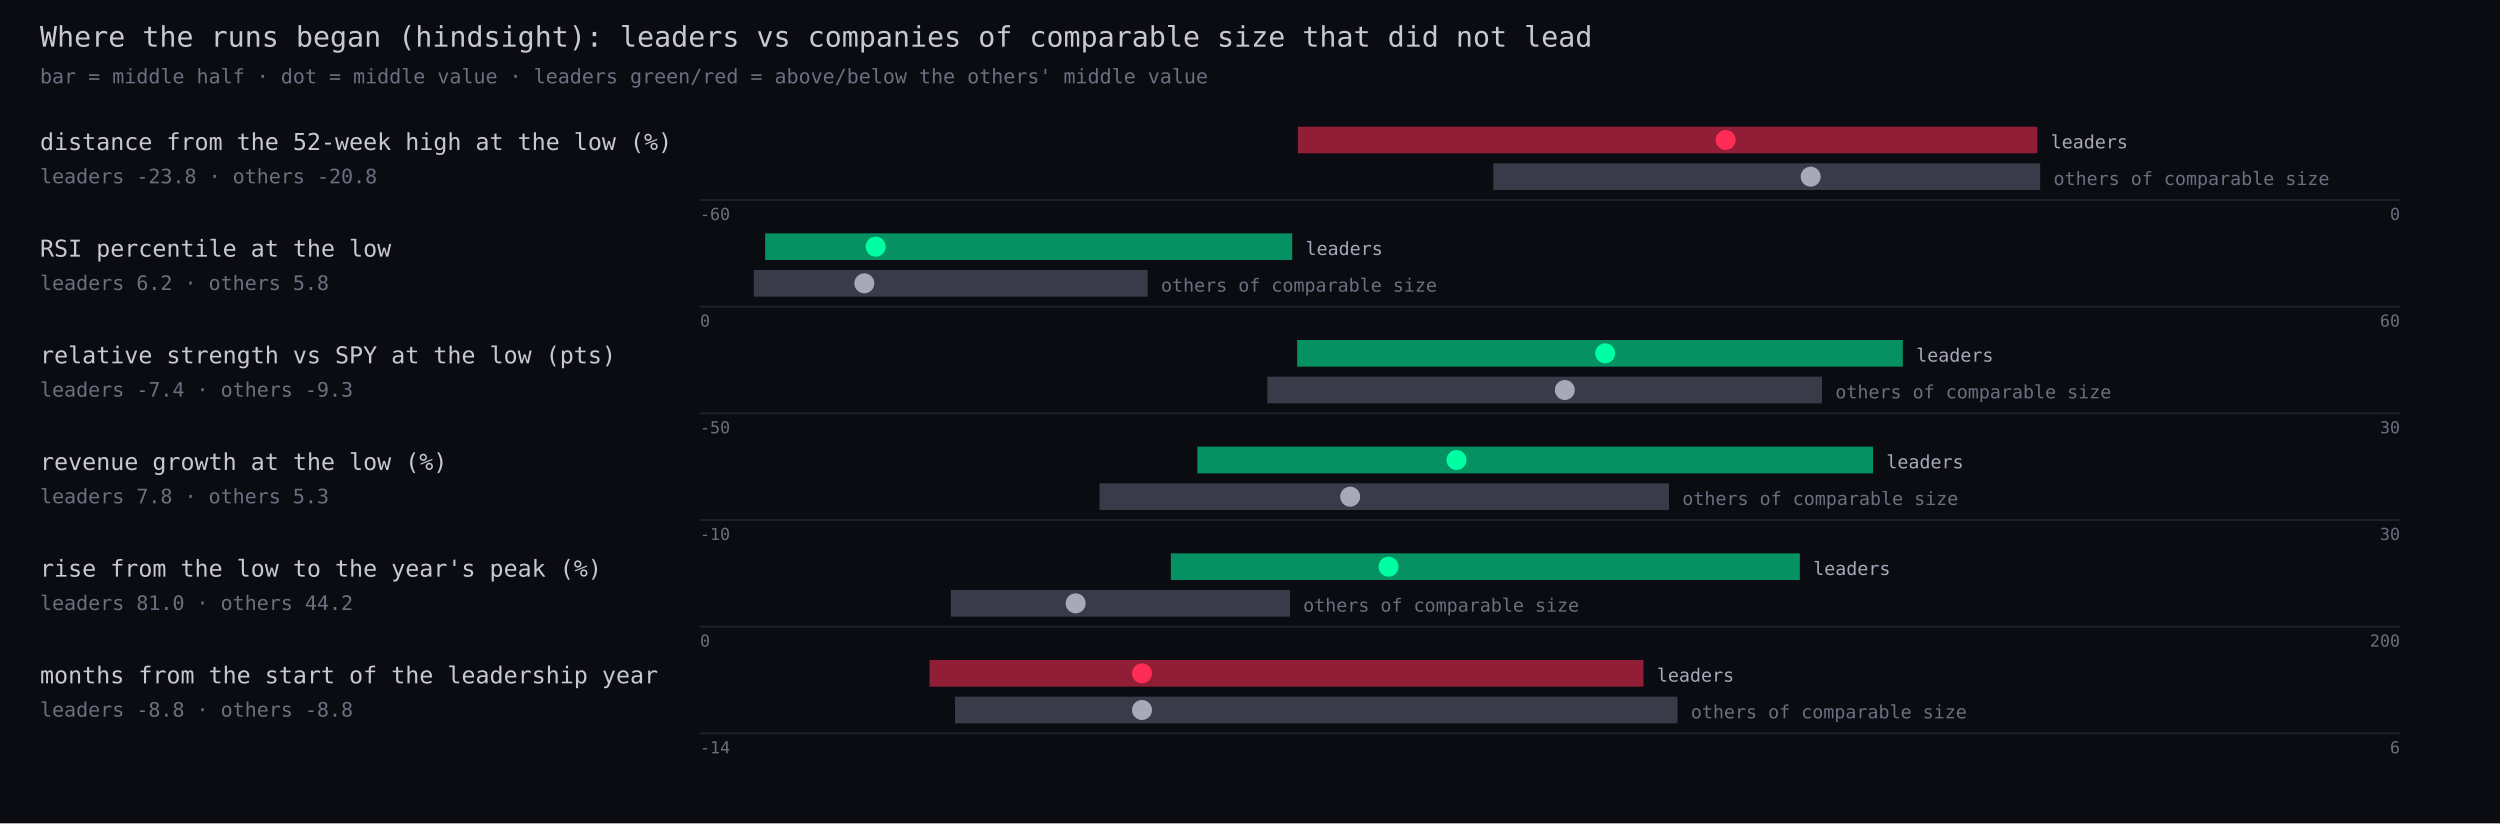
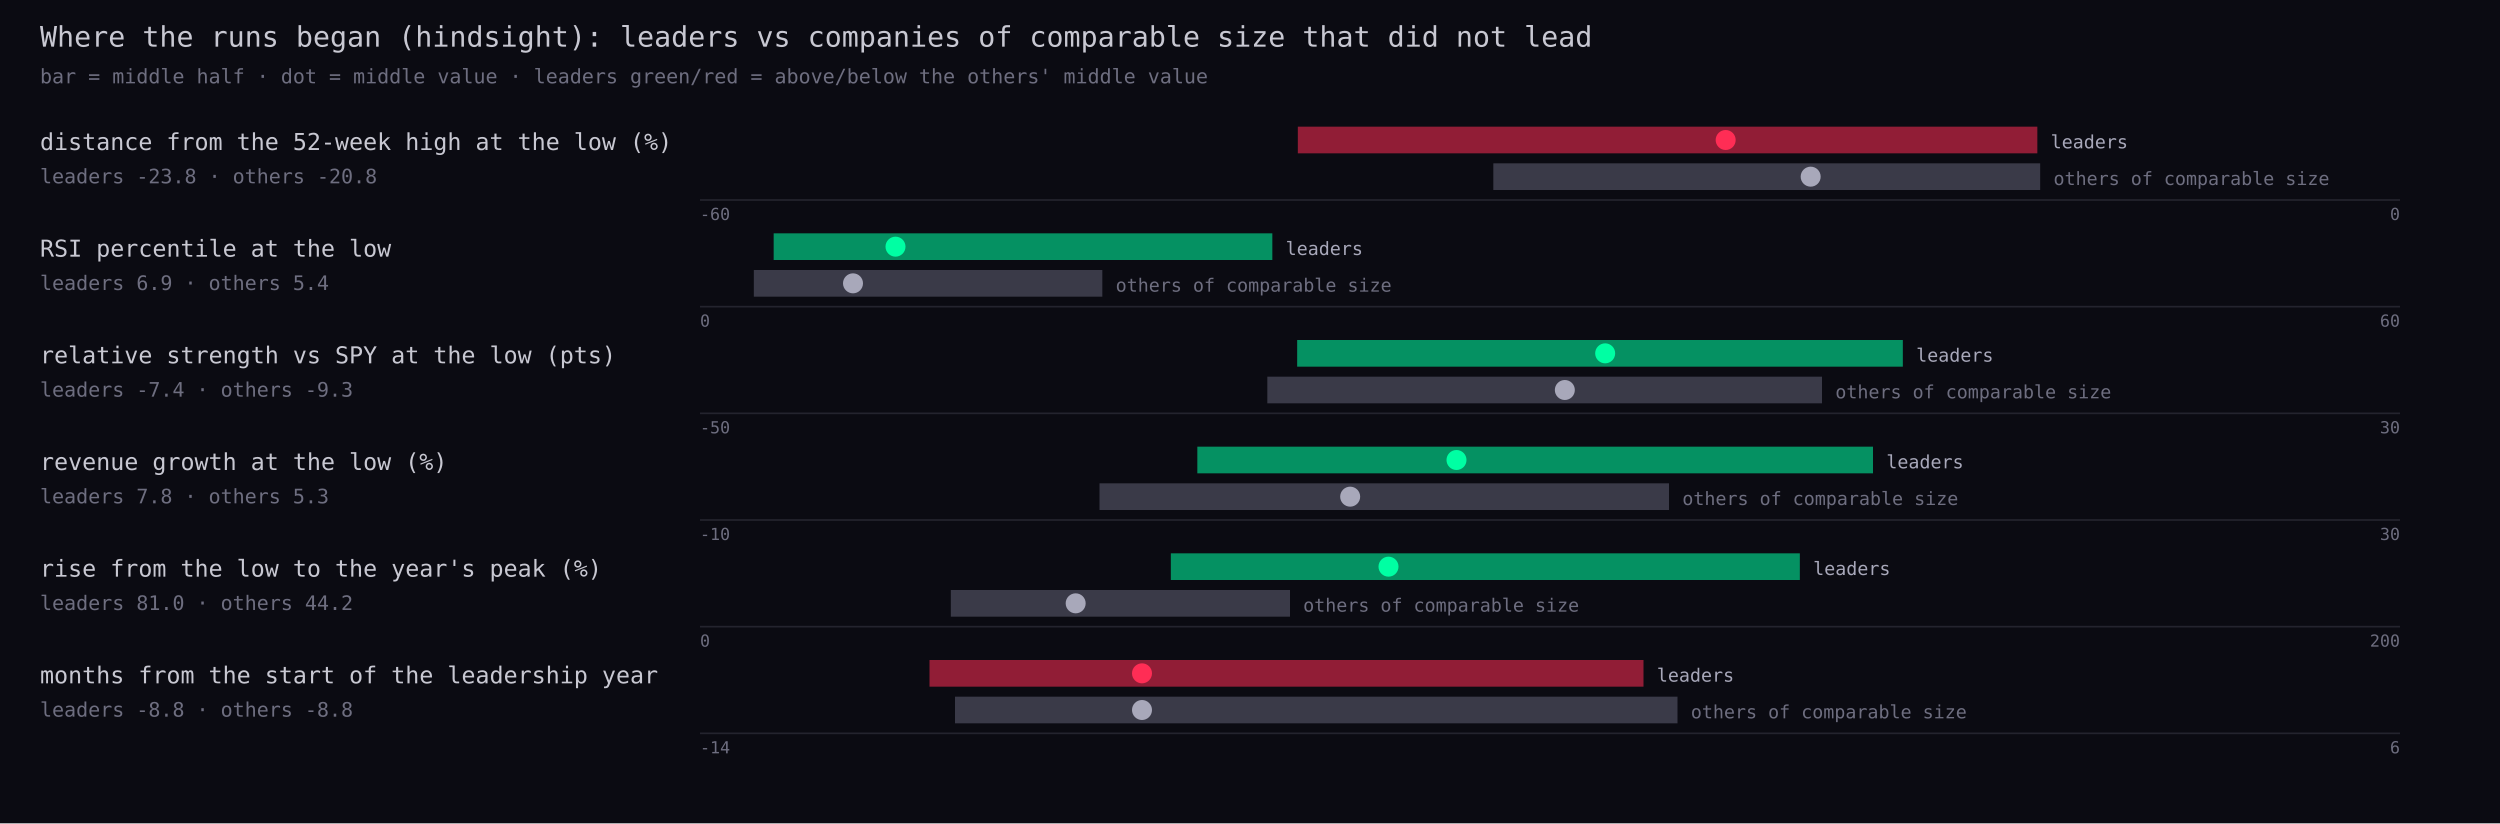
<svg xmlns="http://www.w3.org/2000/svg" viewBox="0 0 1500 494" width="1500" height="494" font-family="ui-monospace,Menlo,Consolas,monospace">
  <rect width="1500" height="494" fill="#0B0B12" />
  <text x="24.0" y="28.0" fill="#C8C8D2" font-size="17" text-anchor="start">Where the runs began (hindsight): leaders vs companies of comparable size that did not lead</text>
  <text x="24.0" y="50.0" fill="#6E6E80" font-size="12" text-anchor="start">bar = middle half · dot = middle value · leaders green/red = above/below the others' middle value</text>
  <text x="24.0" y="90.0" fill="#C8C8D2" font-size="14" text-anchor="start">distance from the 52-week high at the low (%)</text>
  <text x="24.0" y="110.0" fill="#6E6E80" font-size="12" text-anchor="start">leaders -23.8 · others -20.8</text>
  <line x1="420.0" y1="120.0" x2="1440.0" y2="120.0" stroke="#24242E" stroke-width="1" />
  <text x="420.0" y="132.0" fill="#6E6E80" font-size="10" text-anchor="start">-60</text>
  <text x="1440.0" y="132.0" fill="#6E6E80" font-size="10" text-anchor="end">0</text>
  <rect x="778.7" y="76.0" width="443.7" height="16.0" fill="#FF2D55" fill-opacity=".55" />
  <circle cx="1035.4" cy="84" r="6" fill="#FF2D55" />
  <text x="1230.4" y="89.0" fill="#A8A8BA" font-size="11" text-anchor="start">leaders</text>
  <rect x="896.0" y="98.0" width="328.1" height="16.0" fill="#3A3A48" />
  <circle cx="1086.4" cy="106" r="6" fill="#A8A8BA" />
  <text x="1232.1" y="111.0" fill="#6E6E80" font-size="11" text-anchor="start">others of comparable size</text>
  <text x="24.0" y="154.0" fill="#C8C8D2" font-size="14" text-anchor="start">RSI percentile at the low</text>
-   <text x="24.0" y="174.0" fill="#6E6E80" font-size="12" text-anchor="start">leaders 6.2 · others 5.8</text>
+   <text x="24.0" y="174.0" fill="#6E6E80" font-size="12" text-anchor="start">leaders 6.9 · others 5.4</text>
  <line x1="420.0" y1="184.0" x2="1440.0" y2="184.0" stroke="#24242E" stroke-width="1" />
  <text x="420.0" y="196.0" fill="#6E6E80" font-size="10" text-anchor="start">0</text>
  <text x="1440.0" y="196.0" fill="#6E6E80" font-size="10" text-anchor="end">60</text>
-   <rect x="459.1" y="140.0" width="316.2" height="16.0" fill="#00FFA3" fill-opacity=".55" />
-   <circle cx="525.4" cy="148" r="6" fill="#00FFA3" />
-   <text x="783.3" y="153.0" fill="#A8A8BA" font-size="11" text-anchor="start">leaders</text>
-   <rect x="452.3" y="162.0" width="236.3" height="16.0" fill="#3A3A48" />
-   <circle cx="518.6" cy="170" r="6" fill="#A8A8BA" />
-   <text x="696.6" y="175.0" fill="#6E6E80" font-size="11" text-anchor="start">others of comparable size</text>
+   <rect x="464.2" y="140.0" width="299.2" height="16.0" fill="#00FFA3" fill-opacity=".55" />
+   <circle cx="537.3" cy="148" r="6" fill="#00FFA3" />
+   <text x="771.4" y="153.0" fill="#A8A8BA" font-size="11" text-anchor="start">leaders</text>
+   <rect x="452.3" y="162.0" width="209.1" height="16.0" fill="#3A3A48" />
+   <circle cx="511.8" cy="170" r="6" fill="#A8A8BA" />
+   <text x="669.4" y="175.0" fill="#6E6E80" font-size="11" text-anchor="start">others of comparable size</text>
  <text x="24.0" y="218.0" fill="#C8C8D2" font-size="14" text-anchor="start">relative strength vs SPY at the low (pts)</text>
  <text x="24.0" y="238.0" fill="#6E6E80" font-size="12" text-anchor="start">leaders -7.4 · others -9.3</text>
  <line x1="420.0" y1="248.0" x2="1440.0" y2="248.0" stroke="#24242E" stroke-width="1" />
  <text x="420.0" y="260.0" fill="#6E6E80" font-size="10" text-anchor="start">-50</text>
  <text x="1440.0" y="260.0" fill="#6E6E80" font-size="10" text-anchor="end">30</text>
  <rect x="778.3" y="204.0" width="363.4" height="16.0" fill="#00FFA3" fill-opacity=".55" />
  <circle cx="963.1" cy="212" r="6" fill="#00FFA3" />
  <text x="1149.7" y="217.0" fill="#A8A8BA" font-size="11" text-anchor="start">leaders</text>
  <rect x="760.4" y="226.0" width="332.8" height="16.0" fill="#3A3A48" />
  <circle cx="938.9" cy="234" r="6" fill="#A8A8BA" />
  <text x="1101.2" y="239.0" fill="#6E6E80" font-size="11" text-anchor="start">others of comparable size</text>
  <text x="24.0" y="282.0" fill="#C8C8D2" font-size="14" text-anchor="start">revenue growth at the low (%)</text>
  <text x="24.0" y="302.0" fill="#6E6E80" font-size="12" text-anchor="start">leaders 7.8 · others 5.3</text>
  <line x1="420.0" y1="312.0" x2="1440.0" y2="312.0" stroke="#24242E" stroke-width="1" />
  <text x="420.0" y="324.0" fill="#6E6E80" font-size="10" text-anchor="start">-10</text>
  <text x="1440.0" y="324.0" fill="#6E6E80" font-size="10" text-anchor="end">30</text>
  <rect x="718.4" y="268.0" width="405.4" height="16.0" fill="#00FFA3" fill-opacity=".55" />
  <circle cx="873.9" cy="276" r="6" fill="#00FFA3" />
  <text x="1131.8" y="281.0" fill="#A8A8BA" font-size="11" text-anchor="start">leaders</text>
  <rect x="659.7" y="290.0" width="341.7" height="16.0" fill="#3A3A48" />
  <circle cx="810.1" cy="298" r="6" fill="#A8A8BA" />
  <text x="1009.4" y="303.0" fill="#6E6E80" font-size="11" text-anchor="start">others of comparable size</text>
  <text x="24.0" y="346.0" fill="#C8C8D2" font-size="14" text-anchor="start">rise from the low to the year's peak (%)</text>
  <text x="24.0" y="366.0" fill="#6E6E80" font-size="12" text-anchor="start">leaders 81.0 · others 44.2</text>
  <line x1="420.0" y1="376.0" x2="1440.0" y2="376.0" stroke="#24242E" stroke-width="1" />
  <text x="420.0" y="388.0" fill="#6E6E80" font-size="10" text-anchor="start">0</text>
  <text x="1440.0" y="388.0" fill="#6E6E80" font-size="10" text-anchor="end">200</text>
  <rect x="702.5" y="332.0" width="377.4" height="16.0" fill="#00FFA3" fill-opacity=".55" />
  <circle cx="833.1" cy="340" r="6" fill="#00FFA3" />
  <text x="1087.9" y="345.0" fill="#A8A8BA" font-size="11" text-anchor="start">leaders</text>
  <rect x="570.5" y="354.0" width="203.5" height="16.0" fill="#3A3A48" />
  <circle cx="645.4" cy="362" r="6" fill="#A8A8BA" />
  <text x="781.9" y="367.0" fill="#6E6E80" font-size="11" text-anchor="start">others of comparable size</text>
  <text x="24.0" y="410.0" fill="#C8C8D2" font-size="14" text-anchor="start">months from the start of the leadership year</text>
  <text x="24.0" y="430.0" fill="#6E6E80" font-size="12" text-anchor="start">leaders -8.8 · others -8.8</text>
  <line x1="420.0" y1="440.0" x2="1440.0" y2="440.0" stroke="#24242E" stroke-width="1" />
  <text x="420.0" y="452.0" fill="#6E6E80" font-size="10" text-anchor="start">-14</text>
  <text x="1440.0" y="452.0" fill="#6E6E80" font-size="10" text-anchor="end">6</text>
  <rect x="557.7" y="396.0" width="428.4" height="16.0" fill="#FF2D55" fill-opacity=".55" />
  <circle cx="685.2" cy="404" r="6" fill="#FF2D55" />
  <text x="994.1" y="409.0" fill="#A8A8BA" font-size="11" text-anchor="start">leaders</text>
  <rect x="573.0" y="418.0" width="433.5" height="16.0" fill="#3A3A48" />
  <circle cx="685.2" cy="426" r="6" fill="#A8A8BA" />
  <text x="1014.5" y="431.0" fill="#6E6E80" font-size="11" text-anchor="start">others of comparable size</text>
</svg>
